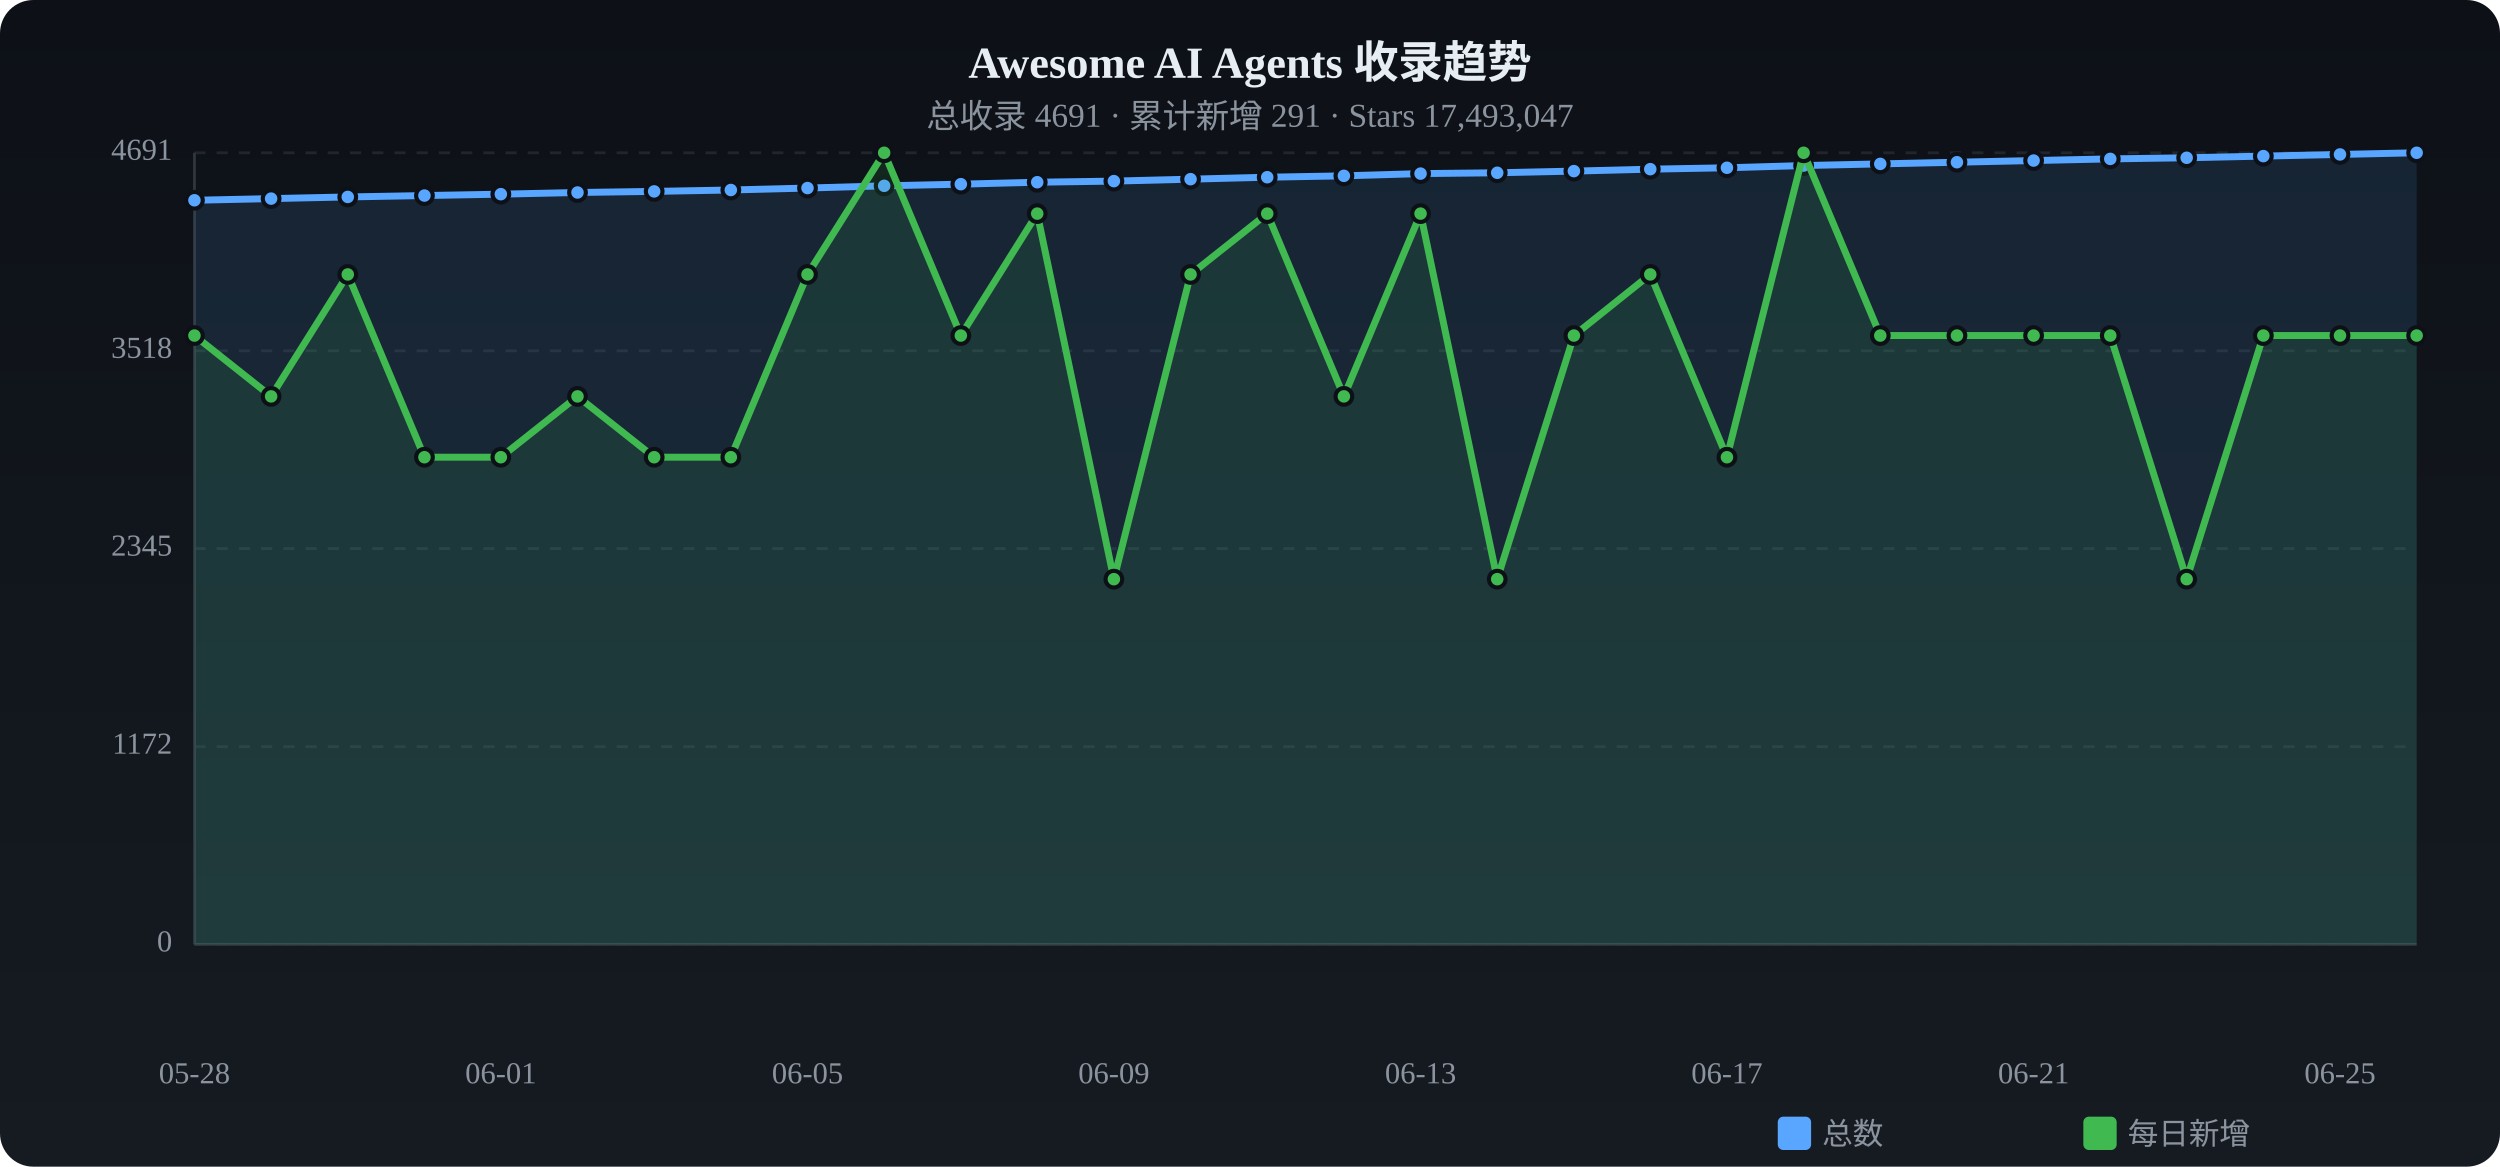
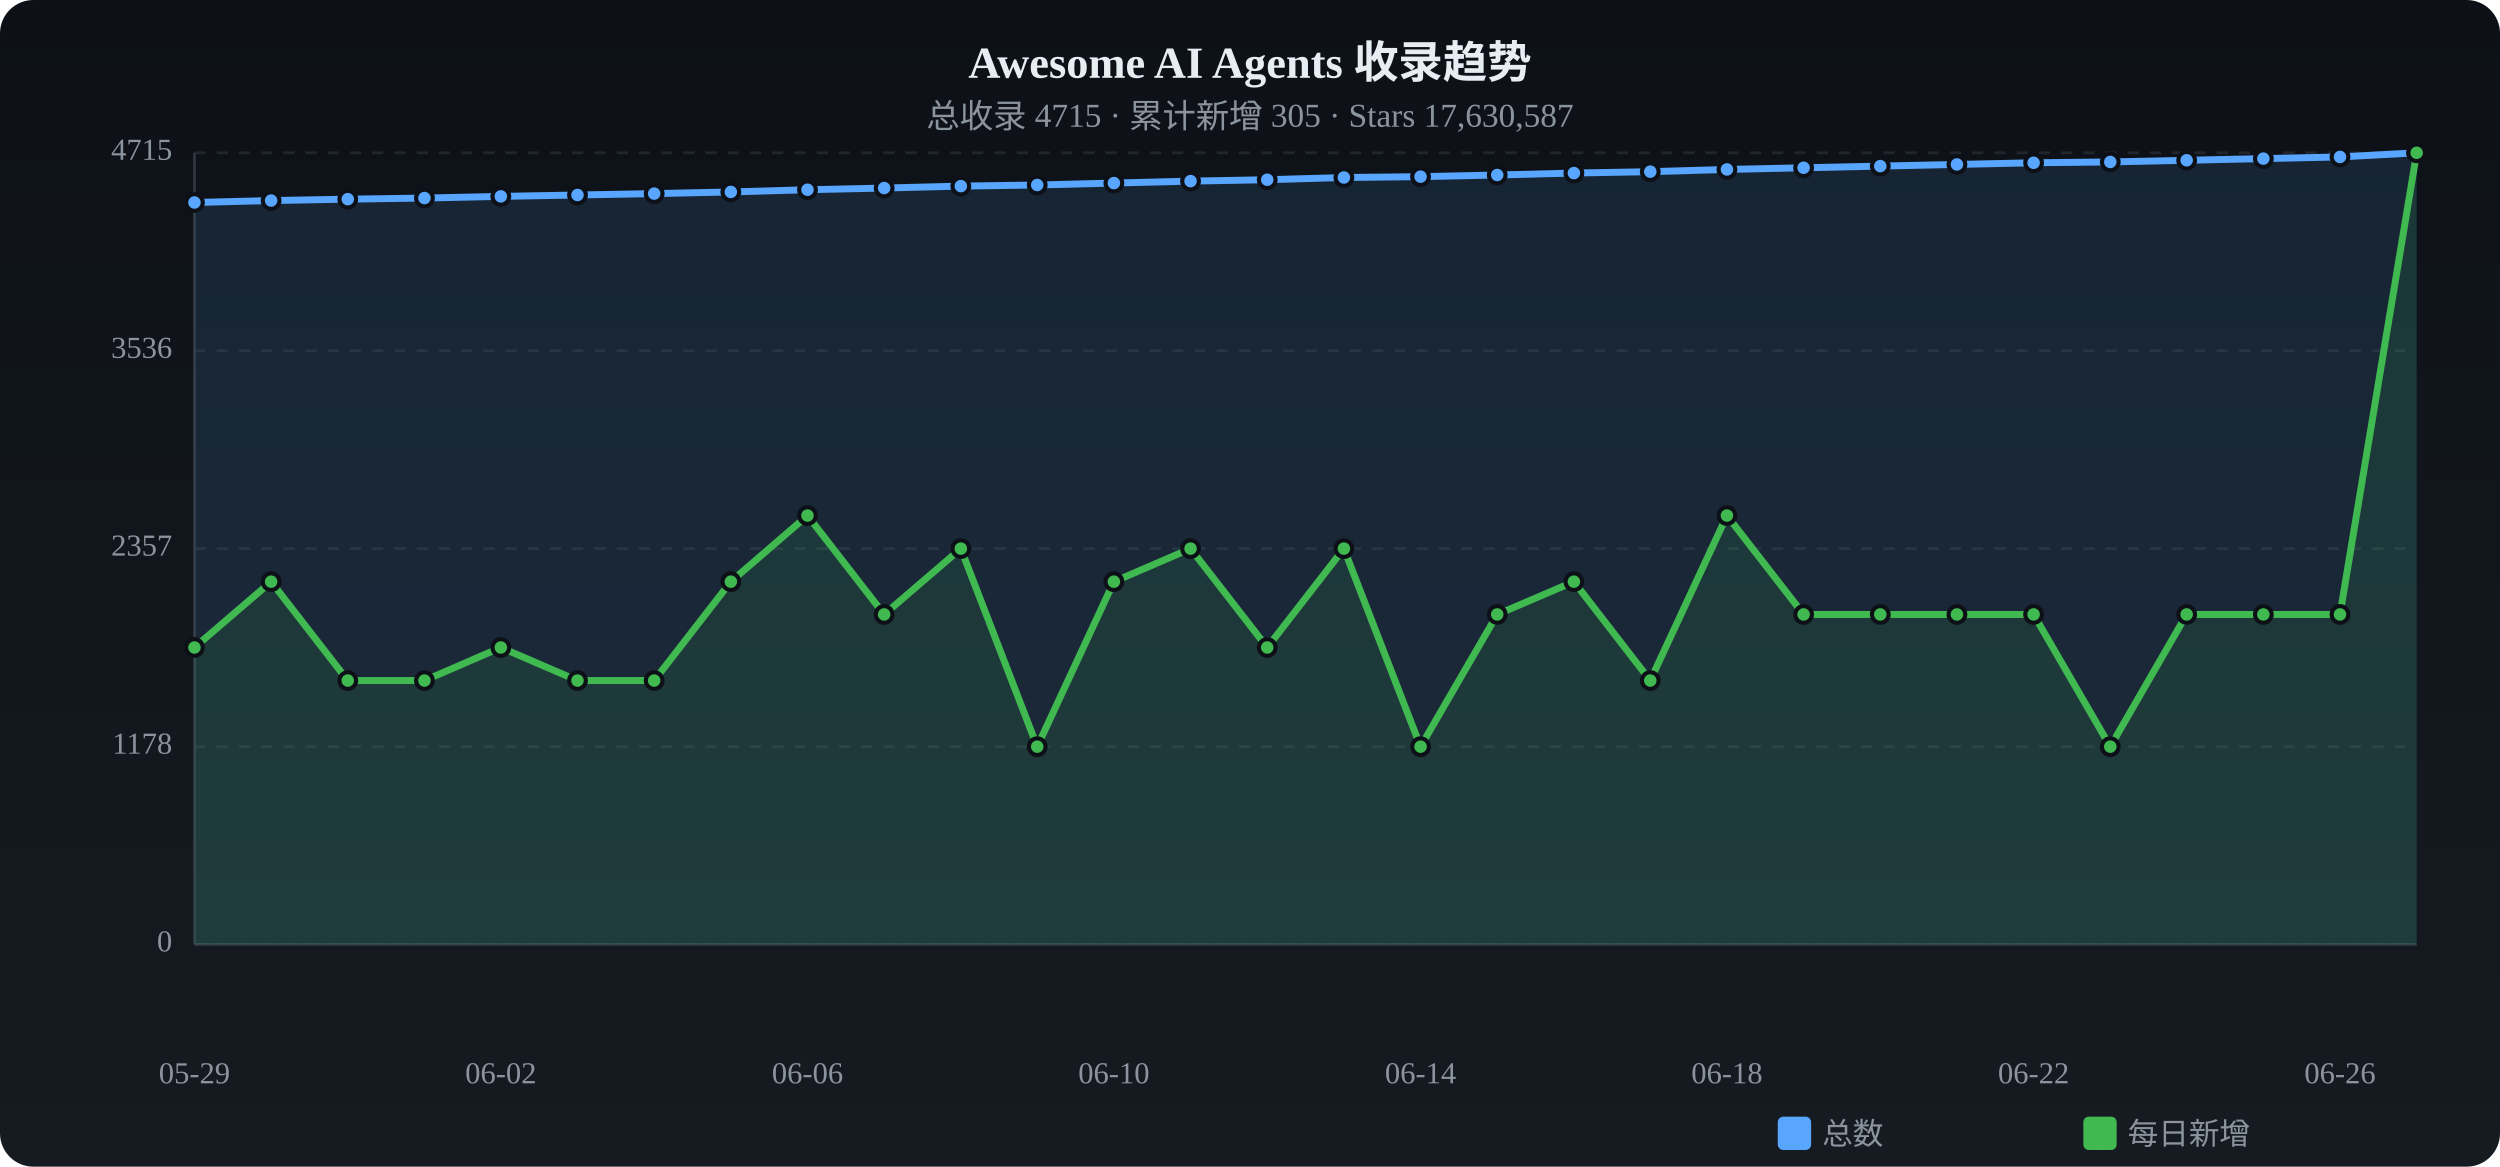
<svg xmlns="http://www.w3.org/2000/svg" viewBox="0 0 900 420" width="900" height="420">
  <defs>
    <linearGradient id="tbg" x1="0%" y1="0%" x2="0%" y2="100%">
      <stop offset="0%" stop-color="#0d1117" />
      <stop offset="100%" stop-color="#161b22" />
    </linearGradient>
  </defs>
  <rect width="900" height="420" rx="12" fill="url(#tbg)" />
  <text x="450.0" y="28" text-anchor="middle" fill="#e6edf3" font-size="16" font-weight="bold">Awesome AI Agents 收录趋势</text>
-   <text x="450.0" y="46" text-anchor="middle" fill="#8b949e" font-size="12">总收录 4691 · 累计新增 291 · Stars 17,493,047</text>
+   <text x="450.0" y="46" text-anchor="middle" fill="#8b949e" font-size="12">总收录 4715 · 累计新增 305 · Stars 17,630,587</text>
  <text x="62" y="340.0" text-anchor="end" fill="#8b949e" font-size="11" dominant-baseline="middle">0</text>
  <line x1="70" y1="340.0" x2="870" y2="340.0" stroke="#21262d" stroke-dasharray="4 4" />
-   <text x="62" y="268.8" text-anchor="end" fill="#8b949e" font-size="11" dominant-baseline="middle">1172</text>
+   <text x="62" y="268.8" text-anchor="end" fill="#8b949e" font-size="11" dominant-baseline="middle">1178</text>
  <line x1="70" y1="268.8" x2="870" y2="268.8" stroke="#21262d" stroke-dasharray="4 4" />
-   <text x="62" y="197.5" text-anchor="end" fill="#8b949e" font-size="11" dominant-baseline="middle">2345</text>
+   <text x="62" y="197.5" text-anchor="end" fill="#8b949e" font-size="11" dominant-baseline="middle">2357</text>
  <line x1="70" y1="197.5" x2="870" y2="197.5" stroke="#21262d" stroke-dasharray="4 4" />
-   <text x="62" y="126.3" text-anchor="end" fill="#8b949e" font-size="11" dominant-baseline="middle">3518</text>
+   <text x="62" y="126.3" text-anchor="end" fill="#8b949e" font-size="11" dominant-baseline="middle">3536</text>
  <line x1="70" y1="126.3" x2="870" y2="126.3" stroke="#21262d" stroke-dasharray="4 4" />
-   <text x="62" y="55.0" text-anchor="end" fill="#8b949e" font-size="11" dominant-baseline="middle">4691</text>
+   <text x="62" y="55.0" text-anchor="end" fill="#8b949e" font-size="11" dominant-baseline="middle">4715</text>
  <line x1="70" y1="55.0" x2="870" y2="55.0" stroke="#21262d" stroke-dasharray="4 4" />
  <line x1="70" y1="55" x2="70" y2="340" stroke="#30363d" />
  <line x1="70" y1="340" x2="870" y2="340" stroke="#30363d" />
-   <path d="M70.0,72.1 L97.6,71.5 L125.2,70.9 L152.8,70.4 L180.3,69.9 L207.9,69.3 L235.5,68.9 L263.1,68.4 L290.7,67.7 L318.3,66.9 L345.9,66.3 L373.4,65.6 L401.0,65.2 L428.6,64.5 L456.2,63.8 L483.8,63.3 L511.4,62.5 L539.0,62.2 L566.6,61.6 L594.1,60.9 L621.7,60.4 L649.3,59.6 L676.9,59.0 L704.5,58.4 L732.1,57.8 L759.7,57.2 L787.2,56.8 L814.8,56.2 L842.4,55.6 L870.0,55.0 L870.0,340 L70.0,340 Z" fill="#58a6ff" opacity="0.12" />
-   <polyline points="70.0,72.1 97.6,71.5 125.2,70.9 152.8,70.4 180.3,69.9 207.9,69.3 235.5,68.9 263.1,68.4 290.7,67.7 318.3,66.9 345.9,66.3 373.4,65.6 401.0,65.2 428.6,64.5 456.2,63.8 483.8,63.3 511.4,62.5 539.0,62.2 566.6,61.6 594.1,60.9 621.7,60.4 649.3,59.6 676.9,59.0 704.5,58.4 732.1,57.8 759.7,57.2 787.2,56.8 814.8,56.2 842.4,55.6 870.0,55.0" fill="none" stroke="#58a6ff" stroke-width="2.5" stroke-linecap="round" stroke-linejoin="round" />
-   <circle cx="70.0" cy="72.1" r="3" fill="#58a6ff" stroke="#0d1117" stroke-width="1.5" />
-   <circle cx="97.6" cy="71.5" r="3" fill="#58a6ff" stroke="#0d1117" stroke-width="1.5" />
-   <circle cx="125.2" cy="70.9" r="3" fill="#58a6ff" stroke="#0d1117" stroke-width="1.5" />
-   <circle cx="152.8" cy="70.4" r="3" fill="#58a6ff" stroke="#0d1117" stroke-width="1.5" />
-   <circle cx="180.3" cy="69.9" r="3" fill="#58a6ff" stroke="#0d1117" stroke-width="1.5" />
-   <circle cx="207.9" cy="69.3" r="3" fill="#58a6ff" stroke="#0d1117" stroke-width="1.5" />
-   <circle cx="235.5" cy="68.9" r="3" fill="#58a6ff" stroke="#0d1117" stroke-width="1.5" />
-   <circle cx="263.1" cy="68.4" r="3" fill="#58a6ff" stroke="#0d1117" stroke-width="1.5" />
-   <circle cx="290.7" cy="67.7" r="3" fill="#58a6ff" stroke="#0d1117" stroke-width="1.5" />
-   <circle cx="318.3" cy="66.9" r="3" fill="#58a6ff" stroke="#0d1117" stroke-width="1.5" />
-   <circle cx="345.9" cy="66.3" r="3" fill="#58a6ff" stroke="#0d1117" stroke-width="1.5" />
-   <circle cx="373.4" cy="65.6" r="3" fill="#58a6ff" stroke="#0d1117" stroke-width="1.5" />
-   <circle cx="401.0" cy="65.2" r="3" fill="#58a6ff" stroke="#0d1117" stroke-width="1.5" />
-   <circle cx="428.6" cy="64.5" r="3" fill="#58a6ff" stroke="#0d1117" stroke-width="1.5" />
-   <circle cx="456.2" cy="63.8" r="3" fill="#58a6ff" stroke="#0d1117" stroke-width="1.5" />
-   <circle cx="483.8" cy="63.3" r="3" fill="#58a6ff" stroke="#0d1117" stroke-width="1.5" />
-   <circle cx="511.4" cy="62.5" r="3" fill="#58a6ff" stroke="#0d1117" stroke-width="1.5" />
-   <circle cx="539.0" cy="62.2" r="3" fill="#58a6ff" stroke="#0d1117" stroke-width="1.5" />
-   <circle cx="566.6" cy="61.6" r="3" fill="#58a6ff" stroke="#0d1117" stroke-width="1.5" />
-   <circle cx="594.1" cy="60.9" r="3" fill="#58a6ff" stroke="#0d1117" stroke-width="1.5" />
-   <circle cx="621.7" cy="60.4" r="3" fill="#58a6ff" stroke="#0d1117" stroke-width="1.5" />
-   <circle cx="649.3" cy="59.6" r="3" fill="#58a6ff" stroke="#0d1117" stroke-width="1.5" />
-   <circle cx="676.9" cy="59.0" r="3" fill="#58a6ff" stroke="#0d1117" stroke-width="1.5" />
-   <circle cx="704.5" cy="58.4" r="3" fill="#58a6ff" stroke="#0d1117" stroke-width="1.5" />
-   <circle cx="732.1" cy="57.8" r="3" fill="#58a6ff" stroke="#0d1117" stroke-width="1.5" />
-   <circle cx="759.7" cy="57.2" r="3" fill="#58a6ff" stroke="#0d1117" stroke-width="1.5" />
-   <circle cx="787.2" cy="56.8" r="3" fill="#58a6ff" stroke="#0d1117" stroke-width="1.5" />
-   <circle cx="814.8" cy="56.2" r="3" fill="#58a6ff" stroke="#0d1117" stroke-width="1.5" />
-   <circle cx="842.4" cy="55.6" r="3" fill="#58a6ff" stroke="#0d1117" stroke-width="1.5" />
+   <path d="M70.0,72.9 L97.6,72.2 L125.2,71.7 L152.8,71.3 L180.3,70.7 L207.9,70.2 L235.5,69.7 L263.1,69.1 L290.7,68.3 L318.3,67.7 L345.9,67.0 L373.4,66.6 L401.0,65.9 L428.6,65.2 L456.2,64.7 L483.8,63.9 L511.4,63.6 L539.0,63.0 L566.6,62.3 L594.1,61.8 L621.7,61.0 L649.3,60.4 L676.9,59.8 L704.5,59.2 L732.1,58.6 L759.7,58.3 L787.2,57.7 L814.8,57.1 L842.4,56.5 L870.0,55.0 L870.0,340 L70.0,340 Z" fill="#58a6ff" opacity="0.12" />
+   <polyline points="70.0,72.9 97.6,72.2 125.2,71.7 152.8,71.3 180.3,70.7 207.9,70.2 235.5,69.7 263.1,69.1 290.7,68.3 318.3,67.7 345.9,67.0 373.4,66.6 401.0,65.9 428.6,65.2 456.2,64.7 483.8,63.9 511.4,63.6 539.0,63.0 566.6,62.3 594.1,61.8 621.7,61.0 649.3,60.4 676.9,59.8 704.5,59.2 732.1,58.6 759.7,58.3 787.2,57.7 814.8,57.1 842.4,56.5 870.0,55.0" fill="none" stroke="#58a6ff" stroke-width="2.5" stroke-linecap="round" stroke-linejoin="round" />
+   <circle cx="70.0" cy="72.9" r="3" fill="#58a6ff" stroke="#0d1117" stroke-width="1.5" />
+   <circle cx="97.6" cy="72.2" r="3" fill="#58a6ff" stroke="#0d1117" stroke-width="1.5" />
+   <circle cx="125.2" cy="71.7" r="3" fill="#58a6ff" stroke="#0d1117" stroke-width="1.5" />
+   <circle cx="152.8" cy="71.3" r="3" fill="#58a6ff" stroke="#0d1117" stroke-width="1.5" />
+   <circle cx="180.3" cy="70.7" r="3" fill="#58a6ff" stroke="#0d1117" stroke-width="1.5" />
+   <circle cx="207.9" cy="70.2" r="3" fill="#58a6ff" stroke="#0d1117" stroke-width="1.5" />
+   <circle cx="235.5" cy="69.7" r="3" fill="#58a6ff" stroke="#0d1117" stroke-width="1.5" />
+   <circle cx="263.1" cy="69.1" r="3" fill="#58a6ff" stroke="#0d1117" stroke-width="1.5" />
+   <circle cx="290.7" cy="68.3" r="3" fill="#58a6ff" stroke="#0d1117" stroke-width="1.5" />
+   <circle cx="318.3" cy="67.7" r="3" fill="#58a6ff" stroke="#0d1117" stroke-width="1.5" />
+   <circle cx="345.9" cy="67.0" r="3" fill="#58a6ff" stroke="#0d1117" stroke-width="1.5" />
+   <circle cx="373.4" cy="66.6" r="3" fill="#58a6ff" stroke="#0d1117" stroke-width="1.5" />
+   <circle cx="401.0" cy="65.9" r="3" fill="#58a6ff" stroke="#0d1117" stroke-width="1.5" />
+   <circle cx="428.6" cy="65.2" r="3" fill="#58a6ff" stroke="#0d1117" stroke-width="1.5" />
+   <circle cx="456.2" cy="64.7" r="3" fill="#58a6ff" stroke="#0d1117" stroke-width="1.5" />
+   <circle cx="483.8" cy="63.9" r="3" fill="#58a6ff" stroke="#0d1117" stroke-width="1.5" />
+   <circle cx="511.4" cy="63.6" r="3" fill="#58a6ff" stroke="#0d1117" stroke-width="1.5" />
+   <circle cx="539.0" cy="63.0" r="3" fill="#58a6ff" stroke="#0d1117" stroke-width="1.5" />
+   <circle cx="566.6" cy="62.3" r="3" fill="#58a6ff" stroke="#0d1117" stroke-width="1.5" />
+   <circle cx="594.1" cy="61.8" r="3" fill="#58a6ff" stroke="#0d1117" stroke-width="1.5" />
+   <circle cx="621.7" cy="61.0" r="3" fill="#58a6ff" stroke="#0d1117" stroke-width="1.5" />
+   <circle cx="649.3" cy="60.4" r="3" fill="#58a6ff" stroke="#0d1117" stroke-width="1.5" />
+   <circle cx="676.9" cy="59.8" r="3" fill="#58a6ff" stroke="#0d1117" stroke-width="1.5" />
+   <circle cx="704.5" cy="59.2" r="3" fill="#58a6ff" stroke="#0d1117" stroke-width="1.5" />
+   <circle cx="732.1" cy="58.6" r="3" fill="#58a6ff" stroke="#0d1117" stroke-width="1.5" />
+   <circle cx="759.7" cy="58.3" r="3" fill="#58a6ff" stroke="#0d1117" stroke-width="1.5" />
+   <circle cx="787.2" cy="57.7" r="3" fill="#58a6ff" stroke="#0d1117" stroke-width="1.5" />
+   <circle cx="814.8" cy="57.1" r="3" fill="#58a6ff" stroke="#0d1117" stroke-width="1.5" />
+   <circle cx="842.4" cy="56.5" r="3" fill="#58a6ff" stroke="#0d1117" stroke-width="1.5" />
  <circle cx="870.0" cy="55.0" r="3" fill="#58a6ff" stroke="#0d1117" stroke-width="1.5" />
-   <path d="M70.0,120.8 L97.6,142.7 L125.2,98.8 L152.8,164.6 L180.3,164.6 L207.9,142.7 L235.5,164.6 L263.1,164.6 L290.7,98.8 L318.3,55.0 L345.9,120.8 L373.4,76.9 L401.0,208.5 L428.6,98.8 L456.2,76.9 L483.8,142.7 L511.4,76.9 L539.0,208.5 L566.6,120.8 L594.1,98.8 L621.7,164.6 L649.3,55.0 L676.9,120.8 L704.5,120.8 L732.1,120.8 L759.7,120.8 L787.2,208.5 L814.8,120.8 L842.4,120.8 L870.0,120.8 L870.0,340 L70.0,340 Z" fill="#3fb950" opacity="0.12" />
-   <polyline points="70.0,120.8 97.6,142.7 125.2,98.8 152.8,164.6 180.3,164.6 207.9,142.7 235.5,164.6 263.1,164.6 290.7,98.8 318.3,55.0 345.9,120.8 373.4,76.9 401.0,208.5 428.6,98.8 456.2,76.9 483.8,142.7 511.4,76.9 539.0,208.5 566.6,120.8 594.1,98.8 621.7,164.6 649.3,55.0 676.9,120.8 704.5,120.8 732.1,120.8 759.7,120.8 787.2,208.5 814.8,120.8 842.4,120.8 870.0,120.8" fill="none" stroke="#3fb950" stroke-width="2.5" stroke-linecap="round" stroke-linejoin="round" />
-   <circle cx="70.0" cy="120.8" r="3" fill="#3fb950" stroke="#0d1117" stroke-width="1.5" />
-   <circle cx="97.6" cy="142.7" r="3" fill="#3fb950" stroke="#0d1117" stroke-width="1.5" />
-   <circle cx="125.2" cy="98.8" r="3" fill="#3fb950" stroke="#0d1117" stroke-width="1.5" />
-   <circle cx="152.8" cy="164.6" r="3" fill="#3fb950" stroke="#0d1117" stroke-width="1.5" />
-   <circle cx="180.3" cy="164.6" r="3" fill="#3fb950" stroke="#0d1117" stroke-width="1.5" />
-   <circle cx="207.9" cy="142.7" r="3" fill="#3fb950" stroke="#0d1117" stroke-width="1.5" />
-   <circle cx="235.5" cy="164.6" r="3" fill="#3fb950" stroke="#0d1117" stroke-width="1.5" />
-   <circle cx="263.1" cy="164.6" r="3" fill="#3fb950" stroke="#0d1117" stroke-width="1.5" />
-   <circle cx="290.7" cy="98.8" r="3" fill="#3fb950" stroke="#0d1117" stroke-width="1.5" />
-   <circle cx="318.3" cy="55.0" r="3" fill="#3fb950" stroke="#0d1117" stroke-width="1.5" />
-   <circle cx="345.9" cy="120.8" r="3" fill="#3fb950" stroke="#0d1117" stroke-width="1.5" />
-   <circle cx="373.4" cy="76.9" r="3" fill="#3fb950" stroke="#0d1117" stroke-width="1.5" />
-   <circle cx="401.0" cy="208.5" r="3" fill="#3fb950" stroke="#0d1117" stroke-width="1.5" />
-   <circle cx="428.6" cy="98.8" r="3" fill="#3fb950" stroke="#0d1117" stroke-width="1.5" />
-   <circle cx="456.2" cy="76.9" r="3" fill="#3fb950" stroke="#0d1117" stroke-width="1.5" />
-   <circle cx="483.8" cy="142.7" r="3" fill="#3fb950" stroke="#0d1117" stroke-width="1.5" />
-   <circle cx="511.4" cy="76.9" r="3" fill="#3fb950" stroke="#0d1117" stroke-width="1.5" />
-   <circle cx="539.0" cy="208.5" r="3" fill="#3fb950" stroke="#0d1117" stroke-width="1.5" />
-   <circle cx="566.6" cy="120.8" r="3" fill="#3fb950" stroke="#0d1117" stroke-width="1.5" />
-   <circle cx="594.1" cy="98.8" r="3" fill="#3fb950" stroke="#0d1117" stroke-width="1.5" />
-   <circle cx="621.7" cy="164.6" r="3" fill="#3fb950" stroke="#0d1117" stroke-width="1.5" />
-   <circle cx="649.3" cy="55.0" r="3" fill="#3fb950" stroke="#0d1117" stroke-width="1.5" />
-   <circle cx="676.9" cy="120.8" r="3" fill="#3fb950" stroke="#0d1117" stroke-width="1.5" />
-   <circle cx="704.5" cy="120.8" r="3" fill="#3fb950" stroke="#0d1117" stroke-width="1.5" />
-   <circle cx="732.1" cy="120.8" r="3" fill="#3fb950" stroke="#0d1117" stroke-width="1.5" />
-   <circle cx="759.7" cy="120.8" r="3" fill="#3fb950" stroke="#0d1117" stroke-width="1.5" />
-   <circle cx="787.2" cy="208.5" r="3" fill="#3fb950" stroke="#0d1117" stroke-width="1.5" />
-   <circle cx="814.8" cy="120.8" r="3" fill="#3fb950" stroke="#0d1117" stroke-width="1.5" />
-   <circle cx="842.4" cy="120.8" r="3" fill="#3fb950" stroke="#0d1117" stroke-width="1.5" />
-   <circle cx="870.0" cy="120.8" r="3" fill="#3fb950" stroke="#0d1117" stroke-width="1.5" />
-   <text x="70.0" y="390" text-anchor="middle" fill="#8b949e" font-size="11">05-28</text>
-   <text x="180.3" y="390" text-anchor="middle" fill="#8b949e" font-size="11">06-01</text>
-   <text x="290.7" y="390" text-anchor="middle" fill="#8b949e" font-size="11">06-05</text>
-   <text x="401.0" y="390" text-anchor="middle" fill="#8b949e" font-size="11">06-09</text>
-   <text x="511.4" y="390" text-anchor="middle" fill="#8b949e" font-size="11">06-13</text>
-   <text x="621.7" y="390" text-anchor="middle" fill="#8b949e" font-size="11">06-17</text>
-   <text x="732.1" y="390" text-anchor="middle" fill="#8b949e" font-size="11">06-21</text>
-   <text x="842.4" y="390" text-anchor="middle" fill="#8b949e" font-size="11">06-25</text>
+   <path d="M70.0,233.1 L97.6,209.4 L125.2,245.0 L152.8,245.0 L180.3,233.1 L207.9,245.0 L235.5,245.0 L263.1,209.4 L290.7,185.6 L318.3,221.2 L345.9,197.5 L373.4,268.8 L401.0,209.4 L428.6,197.5 L456.2,233.1 L483.8,197.5 L511.4,268.8 L539.0,221.2 L566.6,209.4 L594.1,245.0 L621.7,185.6 L649.3,221.2 L676.9,221.2 L704.5,221.2 L732.1,221.2 L759.7,268.8 L787.2,221.2 L814.8,221.2 L842.4,221.2 L870.0,55.0 L870.0,340 L70.0,340 Z" fill="#3fb950" opacity="0.12" />
+   <polyline points="70.0,233.1 97.6,209.4 125.2,245.0 152.8,245.0 180.3,233.1 207.9,245.0 235.5,245.0 263.1,209.4 290.7,185.6 318.3,221.2 345.9,197.5 373.4,268.8 401.0,209.4 428.6,197.5 456.2,233.1 483.8,197.5 511.4,268.8 539.0,221.2 566.6,209.4 594.1,245.0 621.7,185.6 649.3,221.2 676.9,221.2 704.5,221.2 732.1,221.2 759.7,268.8 787.2,221.2 814.8,221.2 842.4,221.2 870.0,55.0" fill="none" stroke="#3fb950" stroke-width="2.5" stroke-linecap="round" stroke-linejoin="round" />
+   <circle cx="70.0" cy="233.1" r="3" fill="#3fb950" stroke="#0d1117" stroke-width="1.5" />
+   <circle cx="97.6" cy="209.4" r="3" fill="#3fb950" stroke="#0d1117" stroke-width="1.5" />
+   <circle cx="125.2" cy="245.0" r="3" fill="#3fb950" stroke="#0d1117" stroke-width="1.5" />
+   <circle cx="152.8" cy="245.0" r="3" fill="#3fb950" stroke="#0d1117" stroke-width="1.5" />
+   <circle cx="180.3" cy="233.1" r="3" fill="#3fb950" stroke="#0d1117" stroke-width="1.5" />
+   <circle cx="207.9" cy="245.0" r="3" fill="#3fb950" stroke="#0d1117" stroke-width="1.5" />
+   <circle cx="235.5" cy="245.0" r="3" fill="#3fb950" stroke="#0d1117" stroke-width="1.5" />
+   <circle cx="263.1" cy="209.4" r="3" fill="#3fb950" stroke="#0d1117" stroke-width="1.5" />
+   <circle cx="290.7" cy="185.6" r="3" fill="#3fb950" stroke="#0d1117" stroke-width="1.5" />
+   <circle cx="318.3" cy="221.2" r="3" fill="#3fb950" stroke="#0d1117" stroke-width="1.5" />
+   <circle cx="345.9" cy="197.5" r="3" fill="#3fb950" stroke="#0d1117" stroke-width="1.5" />
+   <circle cx="373.4" cy="268.8" r="3" fill="#3fb950" stroke="#0d1117" stroke-width="1.5" />
+   <circle cx="401.0" cy="209.4" r="3" fill="#3fb950" stroke="#0d1117" stroke-width="1.5" />
+   <circle cx="428.6" cy="197.5" r="3" fill="#3fb950" stroke="#0d1117" stroke-width="1.5" />
+   <circle cx="456.2" cy="233.1" r="3" fill="#3fb950" stroke="#0d1117" stroke-width="1.5" />
+   <circle cx="483.8" cy="197.5" r="3" fill="#3fb950" stroke="#0d1117" stroke-width="1.5" />
+   <circle cx="511.4" cy="268.8" r="3" fill="#3fb950" stroke="#0d1117" stroke-width="1.5" />
+   <circle cx="539.0" cy="221.2" r="3" fill="#3fb950" stroke="#0d1117" stroke-width="1.5" />
+   <circle cx="566.6" cy="209.4" r="3" fill="#3fb950" stroke="#0d1117" stroke-width="1.5" />
+   <circle cx="594.1" cy="245.0" r="3" fill="#3fb950" stroke="#0d1117" stroke-width="1.5" />
+   <circle cx="621.7" cy="185.6" r="3" fill="#3fb950" stroke="#0d1117" stroke-width="1.5" />
+   <circle cx="649.3" cy="221.2" r="3" fill="#3fb950" stroke="#0d1117" stroke-width="1.5" />
+   <circle cx="676.9" cy="221.2" r="3" fill="#3fb950" stroke="#0d1117" stroke-width="1.5" />
+   <circle cx="704.5" cy="221.2" r="3" fill="#3fb950" stroke="#0d1117" stroke-width="1.5" />
+   <circle cx="732.1" cy="221.2" r="3" fill="#3fb950" stroke="#0d1117" stroke-width="1.5" />
+   <circle cx="759.7" cy="268.8" r="3" fill="#3fb950" stroke="#0d1117" stroke-width="1.5" />
+   <circle cx="787.2" cy="221.2" r="3" fill="#3fb950" stroke="#0d1117" stroke-width="1.5" />
+   <circle cx="814.8" cy="221.2" r="3" fill="#3fb950" stroke="#0d1117" stroke-width="1.5" />
+   <circle cx="842.4" cy="221.2" r="3" fill="#3fb950" stroke="#0d1117" stroke-width="1.5" />
+   <circle cx="870.0" cy="55.0" r="3" fill="#3fb950" stroke="#0d1117" stroke-width="1.5" />
+   <text x="70.0" y="390" text-anchor="middle" fill="#8b949e" font-size="11">05-29</text>
+   <text x="180.3" y="390" text-anchor="middle" fill="#8b949e" font-size="11">06-02</text>
+   <text x="290.7" y="390" text-anchor="middle" fill="#8b949e" font-size="11">06-06</text>
+   <text x="401.0" y="390" text-anchor="middle" fill="#8b949e" font-size="11">06-10</text>
+   <text x="511.4" y="390" text-anchor="middle" fill="#8b949e" font-size="11">06-14</text>
+   <text x="621.7" y="390" text-anchor="middle" fill="#8b949e" font-size="11">06-18</text>
+   <text x="732.1" y="390" text-anchor="middle" fill="#8b949e" font-size="11">06-22</text>
+   <text x="842.4" y="390" text-anchor="middle" fill="#8b949e" font-size="11">06-26</text>
  <rect x="640" y="402" width="12" height="12" rx="2" fill="#58a6ff" />
  <text x="656" y="412" fill="#8b949e" font-size="11">总数</text>
  <rect x="750" y="402" width="12" height="12" rx="2" fill="#3fb950" />
  <text x="766" y="412" fill="#8b949e" font-size="11">每日新增</text>
</svg>
